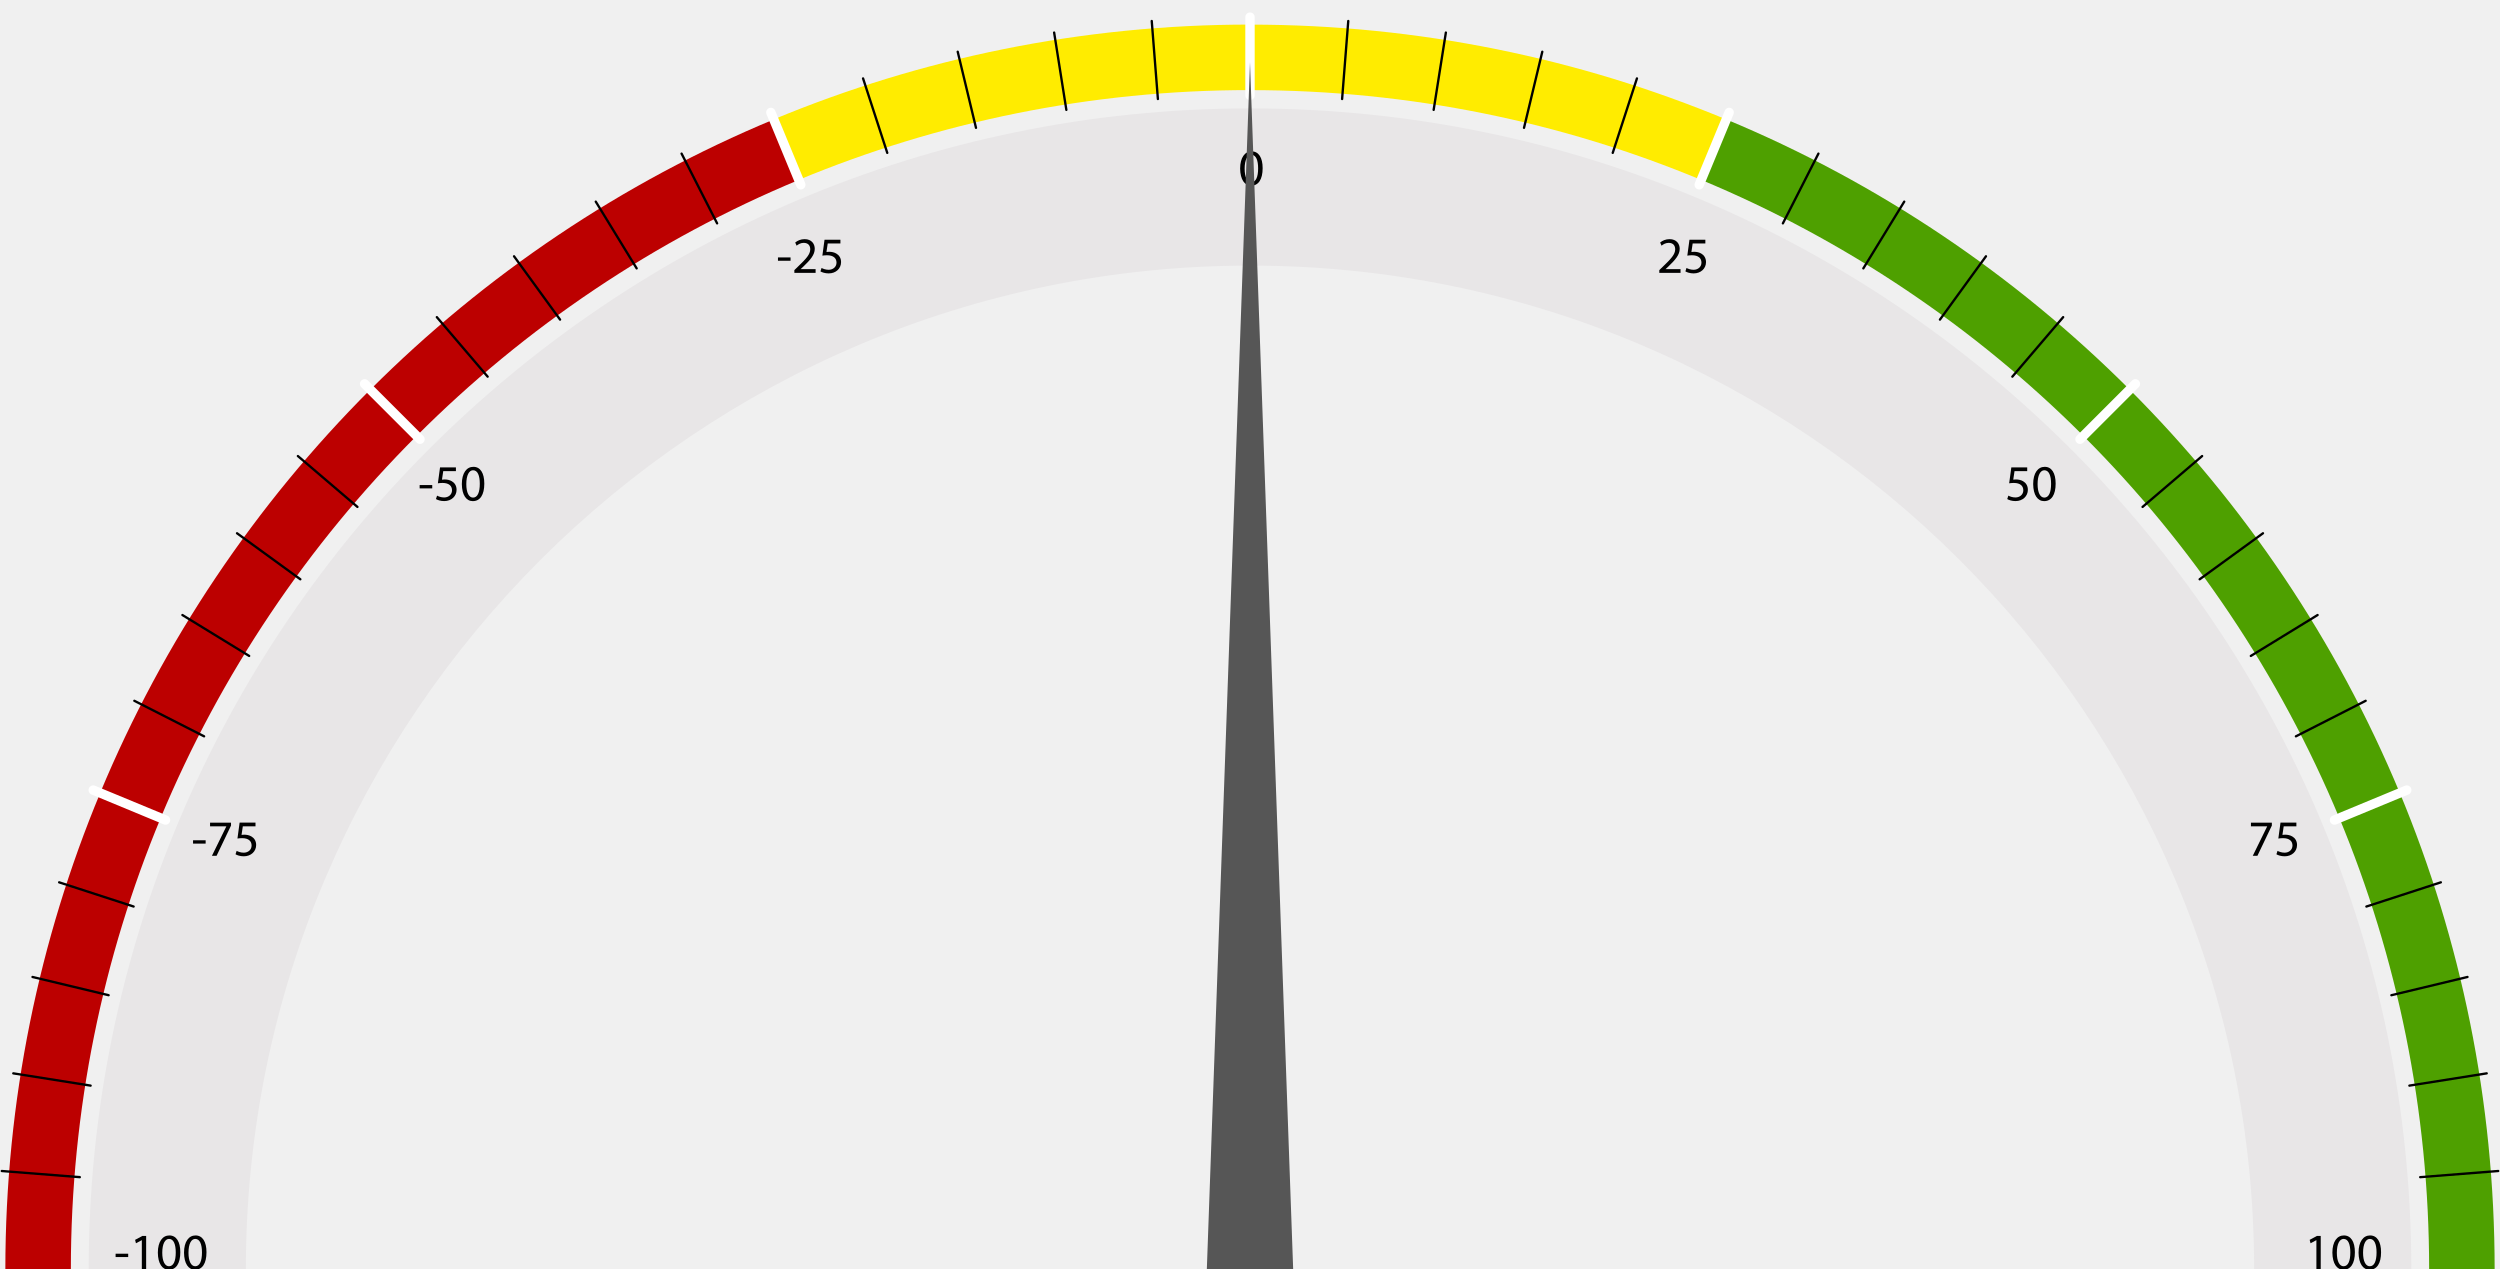
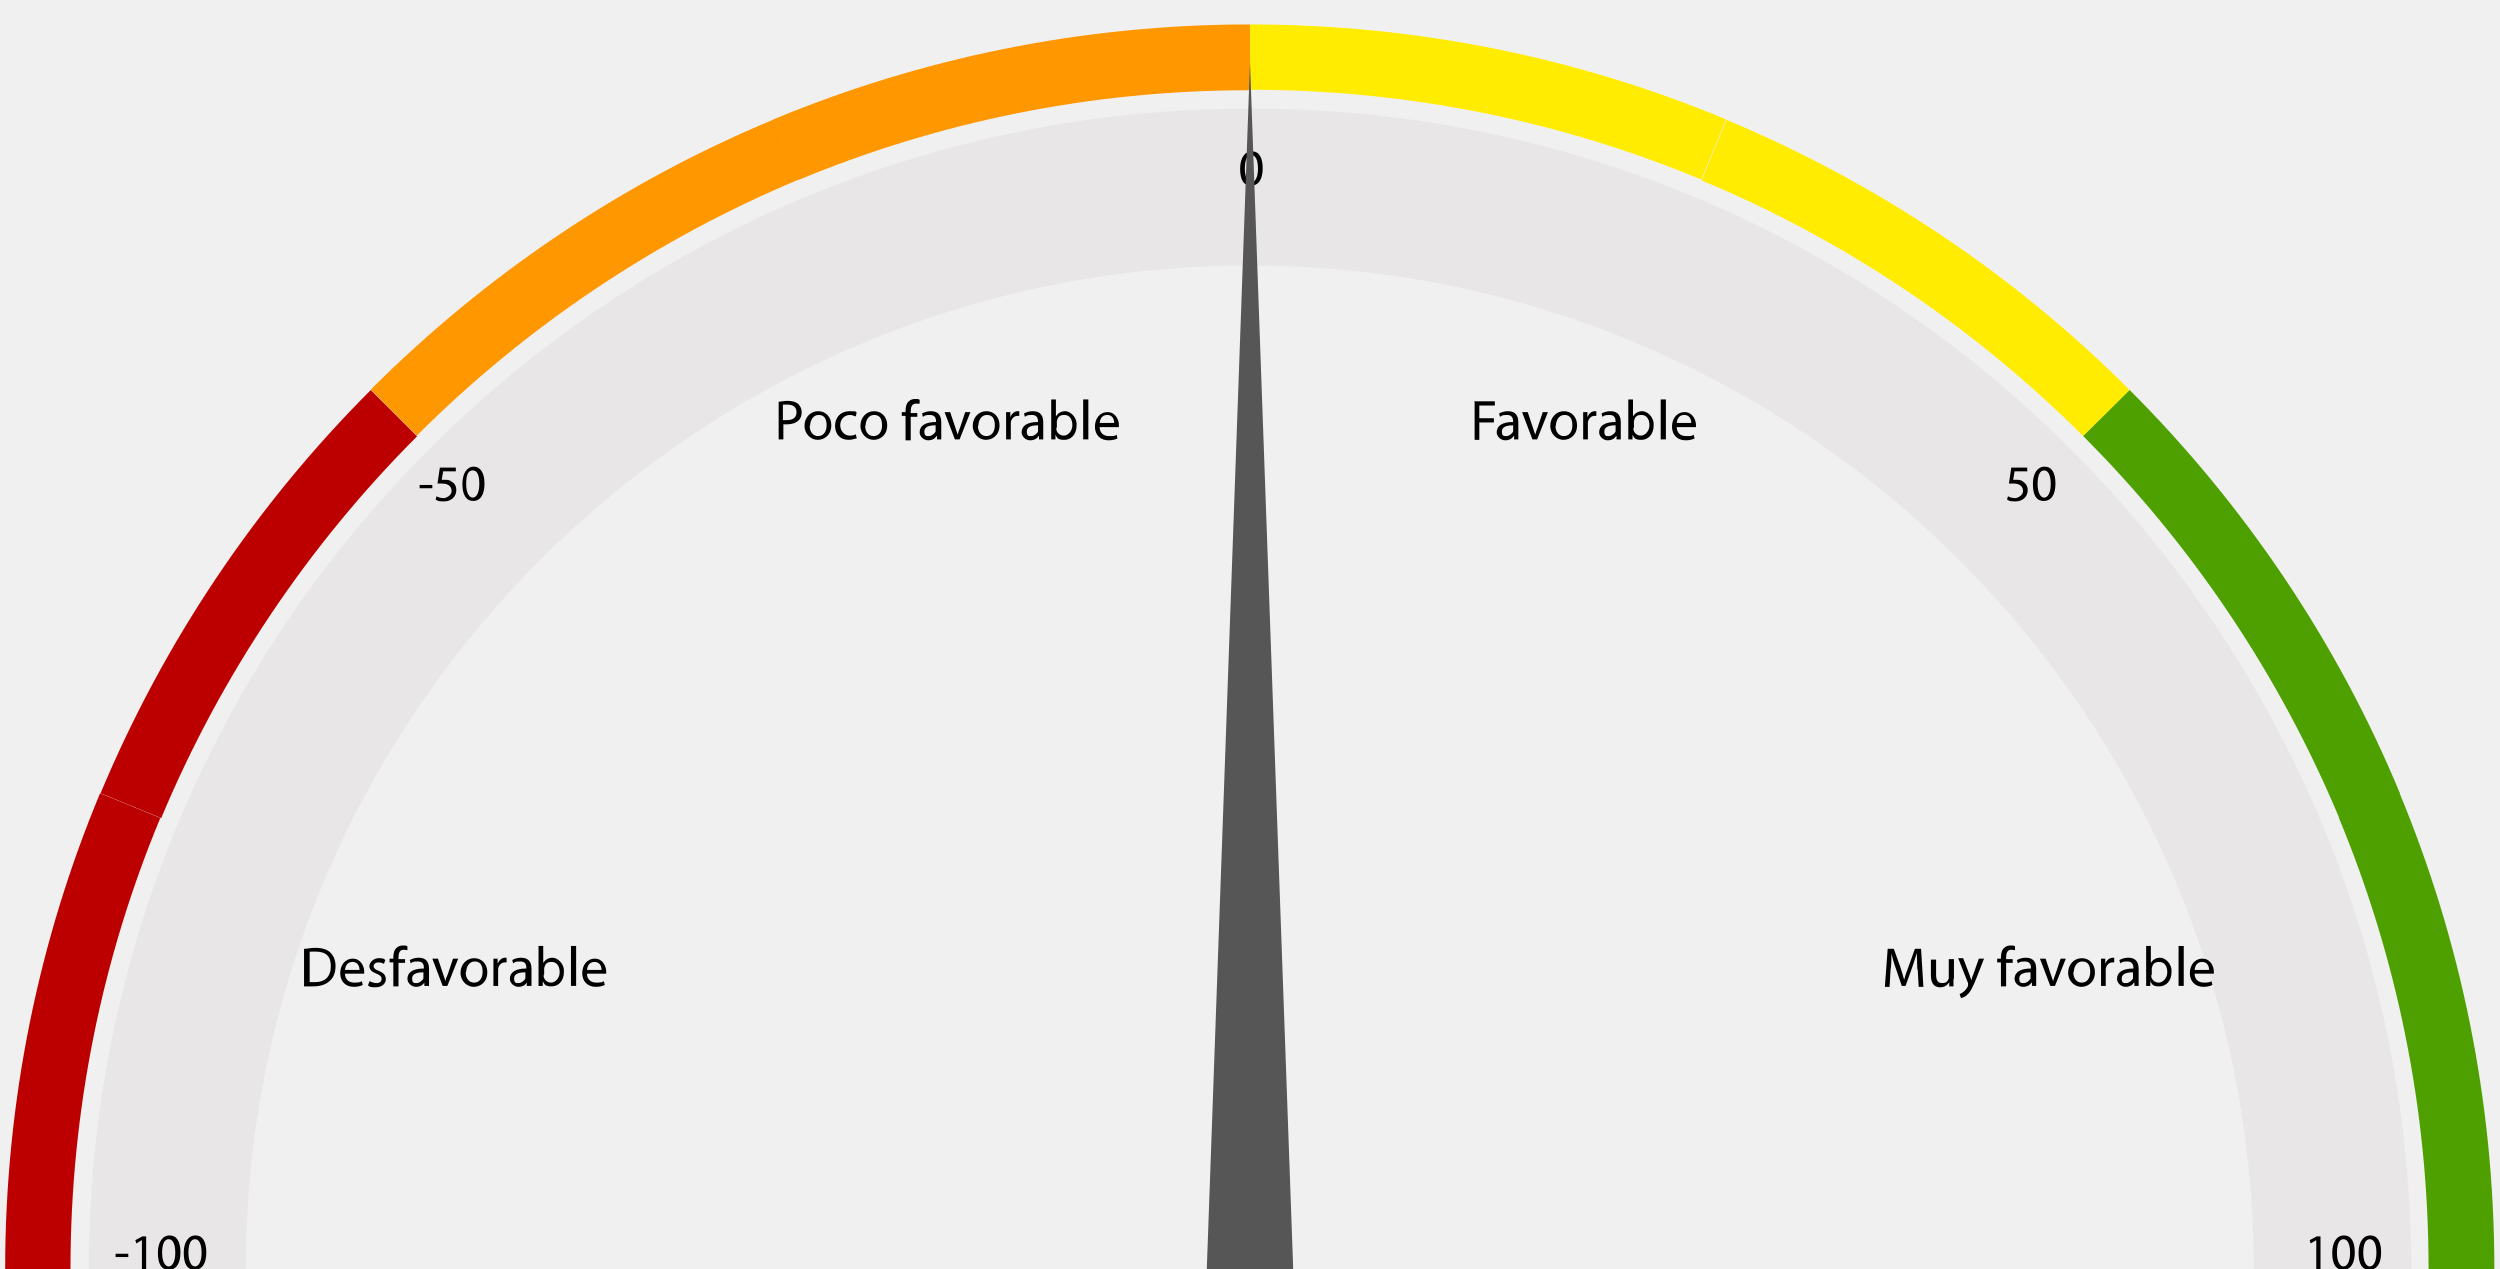
- <svg xmlns="http://www.w3.org/2000/svg" version="1.1" x="0px" y="0px" viewBox="0 0 532 270" style="enable-background:new 0 0 532 270;" xml:space="preserve">
-   <style type="text/css">
- 	.st0{fill:#E8E6E7;}
- 	.st1{fill:#BC0000;}
- 	.st2{fill:#4EA000;}
- 	.st3{fill:#FFEC00;}
- 	.st4{fill:none;stroke:#000000;stroke-width:0.5;stroke-linecap:round;stroke-miterlimit:10;}
- 	.st5{fill:none;stroke:#FFFFFF;stroke-width:2;stroke-linecap:round;stroke-miterlimit:10;}
- 	.st6{fill:#565656;}
- </style>
+ <svg xmlns="http://www.w3.org/2000/svg" id="Layer_1" version="1.1" viewBox="0 0 532 270">
+   <defs>
+     <style>
+       .st0 {
+         fill: #ff9700;
+       }
+ 
+       .st1 {
+         fill: #e8e6e7;
+       }
+ 
+       .st2 {
+         fill: #bc0000;
+       }
+ 
+       .st3 {
+         fill: #565656;
+       }
+ 
+       .st4 {
+         fill: #4ea000;
+       }
+ 
+       .st5 {
+         fill: #ffec00;
+       }
+     </style>
+   </defs>
  <g id="gauge-background">
-     <g>
-       <path class="st0" d="M513.13,270.2h-33.45c0-117.82-95.86-213.68-213.68-213.68c-117.82,0-213.68,95.86-213.68,213.68H18.87    C18.87,133.93,129.73,23.07,266,23.07C402.27,23.07,513.13,133.93,513.13,270.2z" />
-     </g>
-   </g>
-   <g id="gauge-segments">
-     <path class="st1" d="M169.98,38.29l-5.33-12.87c-32.33,13.44-61.45,33.1-85.84,57.49l9.85,9.85   C111.76,69.64,139.35,51.02,169.98,38.29z" />
-     <path class="st1" d="M88.65,92.75l-9.85-9.85c-24.39,24.39-44.05,53.51-57.49,85.84l12.87,5.33   C46.93,143.45,65.55,115.86,88.65,92.75z" />
-     <path class="st1" d="M34.19,174.08l-12.87-5.33C8.33,199.98,1.14,234.21,1.14,270.1h13.94C15.08,236.1,21.89,203.67,34.19,174.08z" />
-     <path class="st2" d="M516.92,270.1h13.94c0-35.88-7.19-70.11-20.17-101.35l-12.87,5.33C510.11,203.67,516.92,236.1,516.92,270.1z" />
-     <path class="st3" d="M266,19.17C266,19.17,266,19.17,266,19.17l0-13.94c0,0,0,0,0,0c-35.88,0-70.11,7.19-101.35,20.17l5.33,12.87   C199.57,25.98,232,19.17,266,19.17z" />
-     <path class="st2" d="M443.34,92.75l9.85-9.85c-24.39-24.39-53.51-44.05-85.84-57.49l-5.33,12.87   C392.65,51.02,420.24,69.64,443.34,92.75z" />
-     <path class="st2" d="M497.81,174.08l12.87-5.33c-13.44-32.33-33.1-61.45-57.49-85.84l-9.85,9.85   C466.45,115.86,485.07,143.45,497.81,174.08z" />
-     <path class="st3" d="M362.02,38.29l5.33-12.87C336.11,12.43,301.88,5.24,266,5.24v13.94C299.99,19.18,332.42,25.98,362.02,38.29z" />
-     <line class="st4" x1="515.02" y1="250.5" x2="531.62" y2="249.19" />
-     <line class="st4" x1="512.72" y1="231.02" x2="529.17" y2="228.41" />
-     <line class="st4" x1="508.89" y1="211.78" x2="525.08" y2="207.9" />
-     <line class="st4" x1="503.57" y1="192.91" x2="519.41" y2="187.76" />
-     <line class="st5" x1="496.78" y1="174.5" x2="512.16" y2="168.13" />
-     <line class="st4" x1="488.57" y1="156.69" x2="503.41" y2="149.13" />
-     <line class="st4" x1="478.98" y1="139.58" x2="493.18" y2="130.88" />
-     <line class="st4" x1="468.09" y1="123.27" x2="481.56" y2="113.48" />
-     <line class="st4" x1="455.94" y1="107.87" x2="468.61" y2="97.05" />
-     <line class="st5" x1="442.63" y1="93.47" x2="454.41" y2="81.69" />
-     <line class="st4" x1="428.23" y1="80.15" x2="439.04" y2="67.49" />
-     <line class="st4" x1="412.82" y1="68.01" x2="422.61" y2="54.54" />
-     <line class="st4" x1="396.52" y1="57.11" x2="405.22" y2="42.91" />
-     <line class="st4" x1="379.4" y1="47.53" x2="386.96" y2="32.69" />
-     <line class="st5" x1="361.59" y1="39.32" x2="367.96" y2="23.93" />
-     <line class="st4" x1="343.19" y1="32.53" x2="348.34" y2="16.69" />
-     <line class="st4" x1="324.31" y1="27.2" x2="328.2" y2="11.01" />
-     <line class="st4" x1="305.08" y1="23.38" x2="307.68" y2="6.93" />
-     <line class="st4" x1="285.6" y1="21.07" x2="286.91" y2="4.47" />
-     <line class="st5" x1="266" y1="20.3" x2="266" y2="3.65" />
-     <line class="st4" x1="246.4" y1="21.07" x2="245.09" y2="4.47" />
-     <line class="st4" x1="226.92" y1="23.38" x2="224.32" y2="6.93" />
-     <line class="st4" x1="207.69" y1="27.2" x2="203.8" y2="11.01" />
-     <line class="st4" x1="188.81" y1="32.53" x2="183.66" y2="16.69" />
-     <line class="st5" x1="170.41" y1="39.32" x2="164.04" y2="23.93" />
-     <line class="st4" x1="152.6" y1="47.53" x2="145.04" y2="32.69" />
-     <line class="st4" x1="135.48" y1="57.11" x2="126.78" y2="42.91" />
-     <line class="st4" x1="119.18" y1="68.01" x2="109.39" y2="54.54" />
-     <line class="st4" x1="103.77" y1="80.15" x2="92.96" y2="67.49" />
-     <line class="st5" x1="89.37" y1="93.47" x2="77.59" y2="81.69" />
-     <line class="st4" x1="76.06" y1="107.87" x2="63.39" y2="97.05" />
-     <line class="st4" x1="63.91" y1="123.27" x2="50.44" y2="113.48" />
-     <line class="st4" x1="53.02" y1="139.58" x2="38.82" y2="130.88" />
-     <line class="st4" x1="43.43" y1="156.69" x2="28.59" y2="149.13" />
-     <line class="st5" x1="35.22" y1="174.5" x2="19.84" y2="168.13" />
-     <line class="st4" x1="28.43" y1="192.91" x2="12.59" y2="187.76" />
-     <line class="st4" x1="23.11" y1="211.78" x2="6.92" y2="207.9" />
-     <line class="st4" x1="19.28" y1="231.02" x2="2.83" y2="228.41" />
-     <line class="st4" x1="16.98" y1="250.5" x2="0.38" y2="249.19" />
+     <path class="st1" d="M513.1,270.2h-33.5c0-117.8-95.9-213.7-213.7-213.7S52.3,152.4,52.3,270.2H18.9c0-136.3,110.9-247.1,247.1-247.1s247.1,110.9,247.1,247.1Z" />
+     <path class="st0" d="M170,38.3l-5.3-12.9c-32.3,13.4-61.4,33.1-85.8,57.5l9.8,9.8c23.1-23.1,50.7-41.7,81.3-54.5h0Z" />
+     <path class="st2" d="M88.7,92.8l-9.8-9.8c-24.4,24.4-44,53.5-57.5,85.8l12.9,5.3c12.8-30.6,31.4-58.2,54.5-81.3h0Z" />
+     <path class="st2" d="M34.2,174.1l-12.9-5.3C8.3,200,1.1,234.2,1.1,270.1h13.9c0-34,6.8-66.4,19.1-96h.1Z" />
+     <path class="st4" d="M516.9,270.1h13.9c0-35.9-7.2-70.1-20.2-101.4l-12.9,5.3c12.3,29.6,19.1,62,19.1,96h0Z" />
+     <path class="st0" d="M266,19.2h0V5.2h0c-35.9,0-70.1,7.2-101.4,20.2l5.3,12.9c29.6-12.3,62-19.1,96-19.1h0Z" />
+     <path class="st5" d="M443.3,92.8l9.9-9.8c-24.4-24.4-53.5-44-85.8-57.5l-5.3,12.9c30.6,12.7,58.2,31.4,81.3,54.5h0Z" />
+     <path class="st4" d="M497.8,174.1l12.9-5.3c-13.4-32.3-33.1-61.4-57.5-85.8l-9.9,9.8c23.1,23.1,41.7,50.7,54.5,81.3Z" />
+     <path class="st5" d="M362,38.3l5.3-12.9c-31.2-13-65.5-20.2-101.3-20.2v13.9c34,0,66.4,6.8,96,19.1h0Z" />
  </g>
  <g id="gauge-labels">
+     <path d="M268.7,35.8c0,2.4-.9,3.7-2.5,3.7s-2.3-1.3-2.3-3.6,1-3.7,2.5-3.7,2.3,1.3,2.3,3.6ZM264.9,35.9c0,1.8.6,2.9,1.4,2.9s1.4-1.1,1.4-2.9-.5-2.9-1.4-2.9-1.4,1-1.4,2.9Z" />
    <g>
-       <path d="M268.69,35.78c0,2.4-0.89,3.73-2.45,3.73c-1.38,0-2.31-1.29-2.34-3.63c0-2.37,1.02-3.67,2.45-3.67    C267.84,32.21,268.69,33.54,268.69,35.78z M264.86,35.89c0,1.84,0.56,2.88,1.43,2.88c0.98,0,1.44-1.14,1.44-2.94    c0-1.74-0.45-2.88-1.43-2.88C265.47,32.95,264.86,33.97,264.86,35.89z" />
+       <path d="M431.4,100.3h-2.7l-.3,1.8h.6c.5,0,1.1,0,1.5.4.5.3,1,.9,1,1.8,0,1.4-1.1,2.4-2.6,2.4s-1.4-.2-1.8-.4l.2-.7c.3.2.9.4,1.5.4s1.7-.6,1.7-1.5-.6-1.6-2-1.6-.7,0-1,0l.5-3.4h3.4v.8h0Z" />
+       <path d="M437.4,102.9c0,2.4-.9,3.7-2.5,3.7s-2.3-1.3-2.3-3.6,1-3.7,2.5-3.7,2.3,1.3,2.3,3.6ZM433.6,103c0,1.8.6,2.9,1.4,2.9s1.4-1.1,1.4-2.9-.5-2.9-1.4-2.9-1.4,1-1.4,2.9Z" />
    </g>
    <g>
-       <path d="M353.1,58.07v-0.59l0.75-0.73c1.8-1.72,2.62-2.63,2.63-3.69c0-0.72-0.35-1.38-1.4-1.38c-0.64,0-1.17,0.33-1.5,0.6    l-0.3-0.67c0.49-0.41,1.18-0.72,2-0.72c1.52,0,2.16,1.04,2.16,2.05c0,1.3-0.94,2.36-2.43,3.79l-0.56,0.52v0.02h3.17v0.79H353.1z" />
-       <path d="M362.89,51.81h-2.69l-0.27,1.81c0.16-0.02,0.32-0.04,0.58-0.04c0.54,0,1.09,0.12,1.52,0.38c0.55,0.31,1.01,0.92,1.01,1.81    c0,1.38-1.1,2.41-2.63,2.41c-0.77,0-1.42-0.22-1.76-0.43l0.24-0.73c0.29,0.17,0.87,0.39,1.51,0.39c0.9,0,1.67-0.59,1.67-1.53    c-0.01-0.91-0.62-1.56-2.03-1.56c-0.4,0-0.72,0.04-0.98,0.08l0.46-3.39h3.38V51.81z" />
+       <path d="M92,103.2v.7h-2.7v-.7h2.7Z" />
+       <path d="M97,100.3h-2.7l-.3,1.8h.6c.5,0,1.1,0,1.5.4.6.3,1,.9,1,1.8,0,1.4-1.1,2.4-2.6,2.4s-1.4-.2-1.8-.4l.2-.7c.3.2.9.4,1.5.4s1.7-.6,1.7-1.5-.6-1.6-2-1.6-.7,0-1,0l.5-3.4h3.4v.8h0Z" />
+       <path d="M103.1,102.9c0,2.4-.9,3.7-2.4,3.7s-2.3-1.3-2.3-3.6,1-3.7,2.4-3.7,2.3,1.3,2.3,3.6ZM99.2,103c0,1.8.6,2.9,1.4,2.9s1.4-1.1,1.4-2.9-.4-2.9-1.4-2.9-1.4,1-1.4,2.9Z" />
    </g>
    <g>
-       <path d="M168.23,54.78v0.71h-2.68v-0.71H168.23z" />
-       <path d="M169.04,58.07v-0.59l0.75-0.73c1.8-1.72,2.62-2.63,2.63-3.69c0-0.72-0.35-1.38-1.4-1.38c-0.64,0-1.17,0.33-1.5,0.6    l-0.3-0.67c0.49-0.41,1.18-0.72,2-0.72c1.52,0,2.16,1.04,2.16,2.05c0,1.3-0.94,2.36-2.43,3.79l-0.56,0.52v0.02h3.17v0.79H169.04z" />
-       <path d="M178.83,51.81h-2.69l-0.27,1.81c0.16-0.02,0.32-0.04,0.58-0.04c0.54,0,1.09,0.12,1.52,0.38c0.55,0.31,1.01,0.92,1.01,1.81    c0,1.38-1.1,2.41-2.63,2.41c-0.77,0-1.42-0.22-1.76-0.43l0.24-0.73c0.29,0.17,0.87,0.39,1.51,0.39c0.9,0,1.67-0.59,1.67-1.53    c-0.01-0.91-0.62-1.56-2.03-1.56c-0.4,0-0.72,0.04-0.98,0.08l0.46-3.39h3.38V51.81z" />
+       <path d="M492.9,263.9h0l-1.2.7-.2-.7,1.5-.8h.8v7.1h-.9v-6.2h0Z" />
+       <path d="M501.1,266.5c0,2.4-.9,3.7-2.5,3.7s-2.3-1.3-2.3-3.6,1-3.7,2.5-3.7,2.3,1.3,2.3,3.6ZM497.3,266.6c0,1.8.6,2.9,1.4,2.9s1.4-1.1,1.4-2.9-.5-2.9-1.4-2.9-1.4,1-1.4,2.9Z" />
+       <path d="M506.7,266.5c0,2.4-.9,3.7-2.5,3.7s-2.3-1.3-2.3-3.6,1-3.7,2.5-3.7,2.3,1.3,2.3,3.6ZM502.9,266.6c0,1.8.6,2.9,1.4,2.9s1.4-1.1,1.4-2.9-.5-2.9-1.4-2.9-1.4,1-1.4,2.9Z" />
    </g>
    <g>
-       <path d="M431.38,100.26h-2.69l-0.27,1.81c0.16-0.02,0.31-0.04,0.58-0.04c0.54,0,1.09,0.12,1.52,0.38    c0.55,0.31,1.01,0.92,1.01,1.81c0,1.38-1.1,2.41-2.63,2.41c-0.77,0-1.42-0.22-1.76-0.43l0.24-0.73c0.29,0.17,0.87,0.39,1.51,0.39    c0.9,0,1.67-0.59,1.67-1.53c-0.01-0.91-0.62-1.56-2.03-1.56c-0.4,0-0.72,0.04-0.98,0.08l0.46-3.39h3.38V100.26z" />
-       <path d="M437.44,102.91c0,2.4-0.89,3.73-2.45,3.73c-1.38,0-2.31-1.29-2.33-3.63c0-2.37,1.02-3.67,2.45-3.67    C436.59,99.33,437.44,100.66,437.44,102.91z M433.6,103.01c0,1.84,0.56,2.88,1.43,2.88c0.98,0,1.44-1.14,1.44-2.94    c0-1.74-0.45-2.88-1.43-2.88C434.21,100.07,433.6,101.09,433.6,103.01z" />
+       <path d="M27.3,266.8v.7h-2.7v-.7h2.7Z" />
+       <path d="M30.2,263.9h0l-1.2.7-.2-.7,1.5-.8h.8v7.1h-.9v-6.2h0Z" />
+       <path d="M38.4,266.5c0,2.4-.9,3.7-2.5,3.7s-2.3-1.3-2.3-3.6,1-3.7,2.5-3.7,2.3,1.3,2.3,3.6ZM34.5,266.6c0,1.8.6,2.9,1.4,2.9s1.4-1.1,1.4-2.9-.5-2.9-1.4-2.9-1.4,1-1.4,2.9Z" />
+       <path d="M43.9,266.5c0,2.4-.9,3.7-2.5,3.7s-2.3-1.3-2.3-3.6,1-3.7,2.5-3.7,2.3,1.3,2.3,3.6ZM40.1,266.6c0,1.8.6,2.9,1.4,2.9s1.4-1.1,1.4-2.9-.5-2.9-1.4-2.9-1.4,1-1.4,2.9Z" />
    </g>
    <g>
-       <path d="M91.98,103.22v0.71H89.3v-0.71H91.98z" />
-       <path d="M97.01,100.26h-2.69l-0.27,1.81c0.16-0.02,0.32-0.04,0.58-0.04c0.54,0,1.09,0.12,1.52,0.38c0.55,0.31,1.01,0.92,1.01,1.81    c0,1.38-1.1,2.41-2.63,2.41c-0.77,0-1.42-0.22-1.76-0.43l0.24-0.73c0.29,0.17,0.87,0.39,1.51,0.39c0.9,0,1.67-0.59,1.67-1.53    c-0.01-0.91-0.62-1.56-2.03-1.56c-0.4,0-0.72,0.04-0.98,0.08l0.46-3.39h3.38V100.26z" />
-       <path d="M103.06,102.91c0,2.4-0.89,3.73-2.45,3.73c-1.38,0-2.31-1.29-2.33-3.63c0-2.37,1.02-3.67,2.45-3.67    C102.21,99.33,103.06,100.66,103.06,102.91z M99.23,103.01c0,1.84,0.56,2.88,1.43,2.88c0.98,0,1.44-1.14,1.44-2.94    c0-1.74-0.45-2.88-1.43-2.88C99.84,100.07,99.23,101.09,99.23,103.01z" />
+       <path d="M165.6,85.5c.5,0,1.2-.2,2-.2s1.8.2,2.3.7c.4.4.7,1,.7,1.7s-.2,1.3-.6,1.7c-.6.6-1.5.9-2.5.9s-.6,0-.8,0v3.2h-1v-8h0ZM166.6,89.4h.9c1.3,0,2-.6,2-1.7s-.8-1.6-1.9-1.6-.8,0-1,0c0,0,0,3.3,0,3.3Z" />
+       <path d="M176.9,90.5c0,2.1-1.5,3.1-2.9,3.1s-2.8-1.2-2.8-3,1.3-3.1,2.9-3.1,2.8,1.2,2.8,3ZM172.3,90.6c0,1.3.7,2.2,1.8,2.2s1.8-.9,1.8-2.3-.5-2.2-1.7-2.2-1.8,1.2-1.8,2.3h-.1Z" />
+       <path d="M182.3,93.3c-.3,0-.9.3-1.7.3-1.8,0-2.9-1.2-2.9-3s1.2-3.1,3.1-3.1,1.2.2,1.5.3l-.2.8c-.3,0-.6-.3-1.2-.3-1.3,0-2.1,1-2.1,2.2s.9,2.2,2,2.2,1-.2,1.3-.3l.2.8h0Z" />
+       <path d="M188.8,90.5c0,2.1-1.5,3.1-2.9,3.1s-2.8-1.2-2.8-3,1.3-3.1,2.9-3.1,2.8,1.2,2.8,3ZM184.1,90.6c0,1.3.7,2.2,1.8,2.2s1.8-.9,1.8-2.3-.5-2.2-1.7-2.2-1.8,1.2-1.8,2.3h-.1Z" />
+       <path d="M192.7,93.5v-5h-.8v-.8h.8v-.3c0-.8.2-1.6.7-2,.4-.4.9-.5,1.4-.5s.7,0,.9.2v.8h-.8c-.9,0-1.1.8-1.1,1.7v.3h1.4v.8h-1.4v5h-1.1v-.2Z" />
+       <path d="M199.4,93.5v-.7h-.1c-.3.5-.9.9-1.8.9s-1.8-.8-1.8-1.7c0-1.4,1.2-2.2,3.5-2.2h0c0-.6-.1-1.5-1.3-1.5s-1.1.2-1.5.4l-.2-.7c.5-.3,1.2-.5,1.9-.5,1.8,0,2.2,1.2,2.2,2.4v3.6h-1,.1ZM199.2,90.5c-1.2,0-2.5.2-2.5,1.3s.5,1,1,1,1.2-.5,1.4-1v-1.3h.1Z" />
+       <path d="M202.2,87.7l1.1,3.3c.2.5.3,1,.5,1.5h0c.1-.5.3-1,.5-1.5l1.1-3.3h1.1l-2.3,5.8h-1l-2.2-5.8h1.2,0Z" />
+       <path d="M212.7,90.5c0,2.1-1.5,3.1-2.9,3.1s-2.8-1.2-2.8-3,1.3-3.1,2.9-3.1,2.8,1.2,2.8,3ZM208.1,90.6c0,1.3.7,2.2,1.8,2.2s1.8-.9,1.8-2.3-.5-2.2-1.7-2.2-1.8,1.2-1.8,2.3h-.1Z" />
+       <path d="M214.1,89.5v-1.8h.9v1.1h0c.3-.8.9-1.3,1.6-1.3s.2,0,.3,0v1h-.4c-.7,0-1.3.6-1.4,1.4v3.6h-1v-4h0Z" />
+       <path d="M221.1,93.5v-.7h-.1c-.3.5-.9.9-1.8.9s-1.8-.8-1.8-1.7c0-1.4,1.2-2.2,3.5-2.2h0c0-.6-.1-1.5-1.3-1.5s-1.1.2-1.5.4l-.2-.7c.5-.3,1.2-.5,1.9-.5,1.8,0,2.2,1.2,2.2,2.4v3.6h-1,.1ZM221,90.5c-1.2,0-2.5.2-2.5,1.3s.5,1,1,1,1.2-.5,1.4-1v-1.3h.1Z" />
+       <path d="M223.7,93.5v-8.5h1v3.6h0c.4-.6,1-1.1,2-1.1s2.5,1.2,2.4,3c0,2.1-1.3,3.1-2.6,3.1s-1.5-.3-1.9-1.1h0v1h-1,.1ZM224.8,91.1v.4c.2.7.8,1.2,1.6,1.2s1.8-.9,1.8-2.2-.6-2.2-1.7-2.2-1.4.5-1.6,1.3v1.4h-.1Z" />
+       <path d="M230.5,85h1.1v8.5h-1.1v-8.5Z" />
+       <path d="M234,90.8c0,1.4.9,2,2,2s1.2,0,1.6-.3l.2.8c-.4.2-1,.4-1.9.4-1.8,0-2.9-1.2-2.9-2.9s1-3.1,2.7-3.1,2.4,1.7,2.4,2.7,0,.4,0,.5h-4.1ZM237.1,90c0-.7-.3-1.7-1.5-1.7s-1.5,1-1.6,1.7h3.1Z" />
    </g>
    <g>
-       <path d="M483.45,175.05v0.63l-3.07,6.43h-0.99l3.06-6.24v-0.02H479v-0.79H483.45z" />
-       <path d="M488.66,175.85h-2.69l-0.27,1.81c0.16-0.02,0.32-0.04,0.58-0.04c0.54,0,1.09,0.12,1.52,0.38    c0.55,0.31,1.01,0.92,1.01,1.81c0,1.38-1.1,2.41-2.63,2.41c-0.77,0-1.42-0.22-1.76-0.43l0.24-0.73c0.29,0.17,0.87,0.39,1.51,0.39    c0.9,0,1.67-0.59,1.67-1.53c-0.01-0.91-0.62-1.56-2.03-1.56c-0.4,0-0.72,0.04-0.98,0.08l0.46-3.39h3.38V175.85z" />
+       <path d="M64.8,201.9c.6,0,1.4-.2,2.2-.2,1.5,0,2.6.3,3.3,1,.7.7,1.1,1.6,1.1,2.9s-.4,2.4-1.2,3.1c-.8.8-2,1.2-3.6,1.2h-1.9v-8h0ZM65.9,209h1.1c2.2,0,3.4-1.2,3.4-3.4s-1.1-3.1-3.3-3.1-.9,0-1.2.1v6.4Z" />
+       <path d="M73.4,207.1c0,1.4.9,2,2,2s1.2-.1,1.6-.3l.2.8c-.4.2-1,.4-1.9.4-1.8,0-2.9-1.2-2.9-2.9s1-3.1,2.7-3.1,2.4,1.7,2.4,2.7,0,.4,0,.5h-4.1,0ZM76.5,206.4c0-.7-.3-1.7-1.5-1.7s-1.5,1-1.6,1.7h3.1Z" />
+       <path d="M78.7,208.8c.3.2.9.4,1.4.4.8,0,1.1-.4,1.1-.9s-.3-.8-1.1-1.1c-1-.4-1.5-.9-1.5-1.6s.8-1.7,2-1.7,1.1.2,1.4.4l-.3.8c-.2-.1-.6-.3-1.2-.3s-1,.4-1,.8.3.7,1.1,1c1,.4,1.5.9,1.5,1.8s-.8,1.7-2.2,1.7-1.2-.2-1.6-.4l.3-.8h0Z" />
+       <path d="M83.7,209.8v-5h-.8v-.8h.8v-.3c0-.8.2-1.6.7-2,.4-.4.9-.5,1.4-.5s.7,0,.9.2v.8c-.3,0-.5-.1-.8-.1-.9,0-1.1.8-1.1,1.7v.3h1.4v.8h-1.4v5h-1.1Z" />
+       <path d="M90.3,209.8v-.7h0c-.3.5-.9.9-1.8.9s-1.8-.8-1.8-1.7c0-1.4,1.2-2.2,3.5-2.2h0c0-.6,0-1.5-1.3-1.5s-1.1.2-1.5.4l-.2-.7c.5-.3,1.2-.5,1.9-.5,1.8,0,2.2,1.2,2.2,2.4v3.6h-1,0,0ZM90.2,206.9c-1.2,0-2.5.2-2.5,1.3s.5,1,1,1,1.2-.5,1.4-1v-1.3h0Z" />
+       <path d="M93.2,204l1.1,3.3c.2.5.3,1,.5,1.5h0c0-.5.3-1,.5-1.5l1.1-3.3h1.1l-2.3,5.8h-1l-2.2-5.8h1.2Z" />
+       <path d="M103.7,206.9c0,2.1-1.5,3.1-2.9,3.1s-2.8-1.2-2.8-3,1.3-3.1,2.9-3.1,2.8,1.2,2.8,3ZM99.1,206.9c0,1.3.7,2.2,1.8,2.2s1.8-.9,1.8-2.3-.5-2.2-1.7-2.2-1.8,1.2-1.8,2.3h-.1Z" />
+       <path d="M105,205.8v-1.8h.9v1.1h0c.3-.8.9-1.3,1.6-1.3s.2,0,.3,0v1h-.4c-.7,0-1.3.6-1.4,1.4v3.6h-1v-4Z" />
+       <path d="M112.1,209.8v-.7h0c-.3.5-.9.9-1.8.9s-1.8-.8-1.8-1.7c0-1.4,1.2-2.2,3.5-2.2h0c0-.6,0-1.5-1.3-1.5s-1.1.2-1.5.4l-.2-.7c.5-.3,1.2-.5,1.9-.5,1.8,0,2.2,1.2,2.2,2.4v3.6h-1,0,0ZM111.9,206.9c-1.2,0-2.5.2-2.5,1.3s.5,1,1,1,1.2-.5,1.4-1v-1.3h0Z" />
+       <path d="M114.6,209.8v-8.5h1v3.6h0c.4-.6,1-1.1,2-1.1s2.5,1.2,2.4,3c0,2.1-1.3,3.1-2.6,3.1s-1.5-.3-1.9-1.1h0v1h-1,0ZM115.7,207.5v.4c.2.7.8,1.2,1.6,1.2s1.8-.9,1.8-2.2-.6-2.2-1.7-2.2-1.4.5-1.6,1.3v1.4h-.1Z" />
+       <path d="M121.5,201.3h1.1v8.5h-1.1v-8.5Z" />
+       <path d="M124.9,207.1c0,1.4.9,2,2,2s1.2-.1,1.6-.3l.2.8c-.4.2-1,.4-1.9.4-1.8,0-2.9-1.2-2.9-2.9s1-3.1,2.7-3.1,2.4,1.7,2.4,2.7,0,.4,0,.5h-4.1,0ZM128,206.4c0-.7-.3-1.7-1.5-1.7s-1.5,1-1.6,1.7h3.1Z" />
    </g>
    <g>
-       <path d="M43.76,178.81v0.71h-2.68v-0.71H43.76z" />
-       <path d="M49.16,175.05v0.63l-3.07,6.43h-0.99l3.06-6.24v-0.02H44.7v-0.79H49.16z" />
-       <path d="M54.36,175.85h-2.69l-0.27,1.81c0.16-0.02,0.32-0.04,0.58-0.04c0.54,0,1.09,0.12,1.52,0.38c0.55,0.31,1.01,0.92,1.01,1.81    c0,1.38-1.1,2.41-2.63,2.41c-0.77,0-1.42-0.22-1.76-0.43l0.24-0.73c0.29,0.17,0.87,0.39,1.51,0.39c0.9,0,1.67-0.59,1.67-1.53    c-0.01-0.91-0.62-1.56-2.03-1.56c-0.4,0-0.72,0.04-0.98,0.08l0.46-3.39h3.38V175.85z" />
+       <path d="M313.7,85.4h4.4v.9h-3.3v2.7h3.1v.9h-3.1v3.7h-1v-8.1h-.1Z" />
+       <path d="M322.2,93.5v-.7h-.1c-.3.5-.9.9-1.8.9s-1.8-.8-1.8-1.7c0-1.4,1.2-2.2,3.5-2.2h0c0-.6-.1-1.5-1.3-1.5s-1.1.2-1.5.4l-.2-.7c.5-.3,1.2-.5,1.9-.5,1.8,0,2.2,1.2,2.2,2.4v3.6h-1,0ZM322.1,90.5c-1.2,0-2.5.2-2.5,1.3s.5,1,1,1,1.2-.5,1.4-1v-1.3h.1Z" />
+       <path d="M325.1,87.7l1.1,3.3c.2.5.3,1,.5,1.5h0c.1-.5.3-1,.5-1.5l1.1-3.3h1.1l-2.3,5.8h-1l-2.2-5.8h1.2,0Z" />
+       <path d="M335.6,90.5c0,2.1-1.5,3.1-2.9,3.1s-2.8-1.2-2.8-3,1.3-3.1,2.9-3.1,2.8,1.2,2.8,3ZM331,90.6c0,1.3.7,2.2,1.8,2.2s1.8-.9,1.8-2.3-.5-2.2-1.7-2.2-1.8,1.2-1.8,2.3h0Z" />
+       <path d="M336.9,89.5v-1.8h.9v1.1h0c.3-.8.9-1.3,1.6-1.3s.2,0,.3,0v1h-.4c-.7,0-1.3.6-1.4,1.4v3.6h-1s0-4,0-4Z" />
+       <path d="M344,93.5v-.7h-.1c-.3.5-.9.9-1.8.9s-1.8-.8-1.8-1.7c0-1.4,1.2-2.2,3.5-2.2h0c0-.6-.1-1.5-1.3-1.5s-1.1.2-1.5.4l-.2-.7c.5-.3,1.2-.5,1.9-.5,1.8,0,2.2,1.2,2.2,2.4v3.6h-1,0ZM343.9,90.5c-1.2,0-2.5.2-2.5,1.3s.5,1,1,1,1.2-.5,1.4-1v-1.3h.1Z" />
+       <path d="M346.5,93.5v-8.5h1v3.6h0c.4-.6,1-1.1,2-1.1s2.5,1.2,2.4,3c0,2.1-1.3,3.1-2.6,3.1s-1.5-.3-1.9-1.1h0v1h-1,.1ZM347.6,91.1v.4c.2.7.8,1.2,1.6,1.2s1.8-.9,1.8-2.2-.6-2.2-1.7-2.2-1.4.5-1.6,1.3v1.4h0Z" />
+       <path d="M353.4,85h1.1v8.5h-1.1v-8.5Z" />
+       <path d="M356.8,90.8c0,1.4.9,2,2,2s1.2,0,1.6-.3l.2.8c-.4.2-1,.4-1.9.4-1.8,0-2.9-1.2-2.9-2.9s1-3.1,2.7-3.1,2.4,1.7,2.4,2.7,0,.4,0,.5h-4.1ZM359.9,90c0-.7-.3-1.7-1.5-1.7s-1.5,1-1.6,1.7h3.1Z" />
    </g>
    <g>
-       <path d="M492.93,263.91h-0.02l-1.23,0.66l-0.18-0.73l1.54-0.83h0.81v7.06h-0.92V263.91z" />
-       <path d="M501.12,266.47c0,2.4-0.89,3.73-2.45,3.73c-1.38,0-2.31-1.29-2.34-3.63c0-2.37,1.02-3.67,2.45-3.67    C500.27,262.9,501.12,264.23,501.12,266.47z M497.28,266.58c0,1.84,0.56,2.88,1.43,2.88c0.98,0,1.44-1.14,1.44-2.94    c0-1.74-0.45-2.88-1.43-2.88C497.89,263.64,497.28,264.66,497.28,266.58z" />
-       <path d="M506.69,266.47c0,2.4-0.89,3.73-2.45,3.73c-1.38,0-2.31-1.29-2.34-3.63c0-2.37,1.02-3.67,2.45-3.67    C505.84,262.9,506.69,264.23,506.69,266.47z M502.86,266.58c0,1.84,0.56,2.88,1.43,2.88c0.98,0,1.44-1.14,1.44-2.94    c0-1.74-0.45-2.88-1.43-2.88C503.47,263.64,502.86,264.66,502.86,266.58z" />
-     </g>
-     <g>
-       <path d="M27.28,266.79v0.71H24.6v-0.71H27.28z" />
-       <path d="M30.18,263.91h-0.02l-1.23,0.66l-0.18-0.73l1.54-0.83h0.81v7.06h-0.92V263.91z" />
-       <path d="M38.37,266.47c0,2.4-0.89,3.73-2.45,3.73c-1.38,0-2.31-1.29-2.33-3.63c0-2.37,1.02-3.67,2.45-3.67    C37.52,262.9,38.37,264.23,38.37,266.47z M34.53,266.58c0,1.84,0.57,2.88,1.43,2.88c0.98,0,1.44-1.14,1.44-2.94    c0-1.74-0.45-2.88-1.43-2.88C35.14,263.64,34.53,264.66,34.53,266.58z" />
-       <path d="M43.94,266.47c0,2.4-0.89,3.73-2.45,3.73c-1.38,0-2.31-1.29-2.33-3.63c0-2.37,1.02-3.67,2.45-3.67    C43.09,262.9,43.94,264.23,43.94,266.47z M40.11,266.58c0,1.84,0.57,2.88,1.43,2.88c0.98,0,1.44-1.14,1.44-2.94    c0-1.74-0.45-2.88-1.43-2.88C40.71,263.64,40.11,264.66,40.11,266.58z" />
+       <path d="M408,206.3c0-1.1-.1-2.5-.1-3.5h0c-.3.9-.6,2-1,3.1l-1.4,3.9h-.8l-1.3-3.8c-.4-1.1-.7-2.2-.9-3.1h0c0,1,0,2.4-.2,3.6l-.2,3.5h-1l.6-8.1h1.3l1.4,3.9c.3,1,.6,1.9.8,2.7h0c.2-.8.5-1.7.9-2.7l1.4-3.9h1.3l.5,8.1h-1l-.2-3.5v-.2h0Z" />
+       <path d="M415.7,208.3v1.6h-.9v-.9h0c-.3.5-.9,1.1-1.9,1.1s-2-.5-2-2.5v-3.4h1.1v3.2c0,1.1.3,1.8,1.3,1.8s1.2-.5,1.4-1v-4.1h1.1v4.2h-.1Z" />
+       <path d="M417.8,204l1.3,3.4c.1.4.3.8.4,1.2h0c.1-.3.2-.8.4-1.2l1.2-3.4h1.1l-1.6,4.1c-.8,2-1.3,3-2,3.6-.5.5-1,.6-1.3.7l-.3-.9c.3,0,.6-.3.9-.5s.6-.6.9-1.2v-.6l-2.1-5.3h1.2-.1Z" />
+       <path d="M425.8,209.8v-5h-.8v-.8h.8v-.3c0-.8.2-1.6.7-2,.4-.4.9-.5,1.4-.5s.7,0,.9.2v.8c-.3,0-.5-.1-.8-.1-.9,0-1.1.8-1.1,1.7v.3h1.4v.8h-1.4v5h-1.1Z" />
+       <path d="M432.4,209.8v-.7h-.1c-.3.5-.9.9-1.8.9s-1.8-.8-1.8-1.7c0-1.4,1.2-2.2,3.5-2.2h0c0-.6-.1-1.5-1.3-1.5s-1.1.2-1.5.4l-.2-.7c.5-.3,1.2-.5,1.9-.5,1.8,0,2.2,1.2,2.2,2.4v3.6h-1,0ZM432.2,206.9c-1.2,0-2.5.2-2.5,1.3s.5,1,1,1,1.2-.5,1.4-1v-1.3h.1Z" />
+       <path d="M435.3,204l1.1,3.3c.2.5.3,1,.5,1.5h0c.1-.5.3-1,.5-1.5l1.1-3.3h1.1l-2.3,5.8h-1l-2.2-5.8h1.2,0Z" />
+       <path d="M445.8,206.9c0,2.1-1.5,3.1-2.9,3.1s-2.8-1.2-2.8-3,1.3-3.1,2.9-3.1,2.8,1.2,2.8,3ZM441.2,206.9c0,1.3.7,2.2,1.8,2.2s1.8-.9,1.8-2.3-.5-2.2-1.7-2.2-1.8,1.2-1.8,2.3h0Z" />
+       <path d="M447.1,205.8v-1.8h.9v1.1h0c.3-.8.9-1.3,1.6-1.3s.2,0,.3,0v1h-.4c-.7,0-1.3.6-1.4,1.4v3.6h-1v-4Z" />
+       <path d="M454.2,209.8v-.7h-.1c-.3.5-.9.9-1.8.9s-1.8-.8-1.8-1.7c0-1.4,1.2-2.2,3.5-2.2h0c0-.6-.1-1.5-1.3-1.5s-1.1.2-1.5.4l-.2-.7c.5-.3,1.2-.5,1.9-.5,1.8,0,2.2,1.2,2.2,2.4v3.6h-1,0ZM454,206.9c-1.2,0-2.5.2-2.5,1.3s.5,1,1,1,1.2-.5,1.4-1v-1.3h.1Z" />
+       <path d="M456.7,209.8v-8.5h1v3.6h0c.4-.6,1-1.1,2-1.1s2.5,1.2,2.4,3c0,2.1-1.3,3.1-2.6,3.1s-1.5-.3-1.9-1.1h0v1h-1,.1ZM457.8,207.5v.4c.2.7.8,1.2,1.6,1.2s1.8-.9,1.8-2.2-.6-2.2-1.7-2.2-1.4.5-1.6,1.3v1.4h0Z" />
+       <path d="M463.6,201.3h1.1v8.5h-1.1v-8.5Z" />
+       <path d="M467,207.1c0,1.4.9,2,2,2s1.2-.1,1.6-.3l.2.8c-.4.2-1,.4-1.9.4-1.8,0-2.9-1.2-2.9-2.9s1-3.1,2.7-3.1,2.4,1.7,2.4,2.7,0,.4,0,.5h-4.1ZM470.1,206.4c0-.7-.3-1.7-1.5-1.7s-1.5,1-1.6,1.7h3.1Z" />
    </g>
  </g>
  <g id="gauge-needle">
-     <polygon class="st6" points="266,13.24 256.81,270.2 275.19,270.2  " />
+     <polygon class="st3" points="266 13.2 256.8 270.2 275.2 270.2 266 13.2" />
  </g>
</svg>
